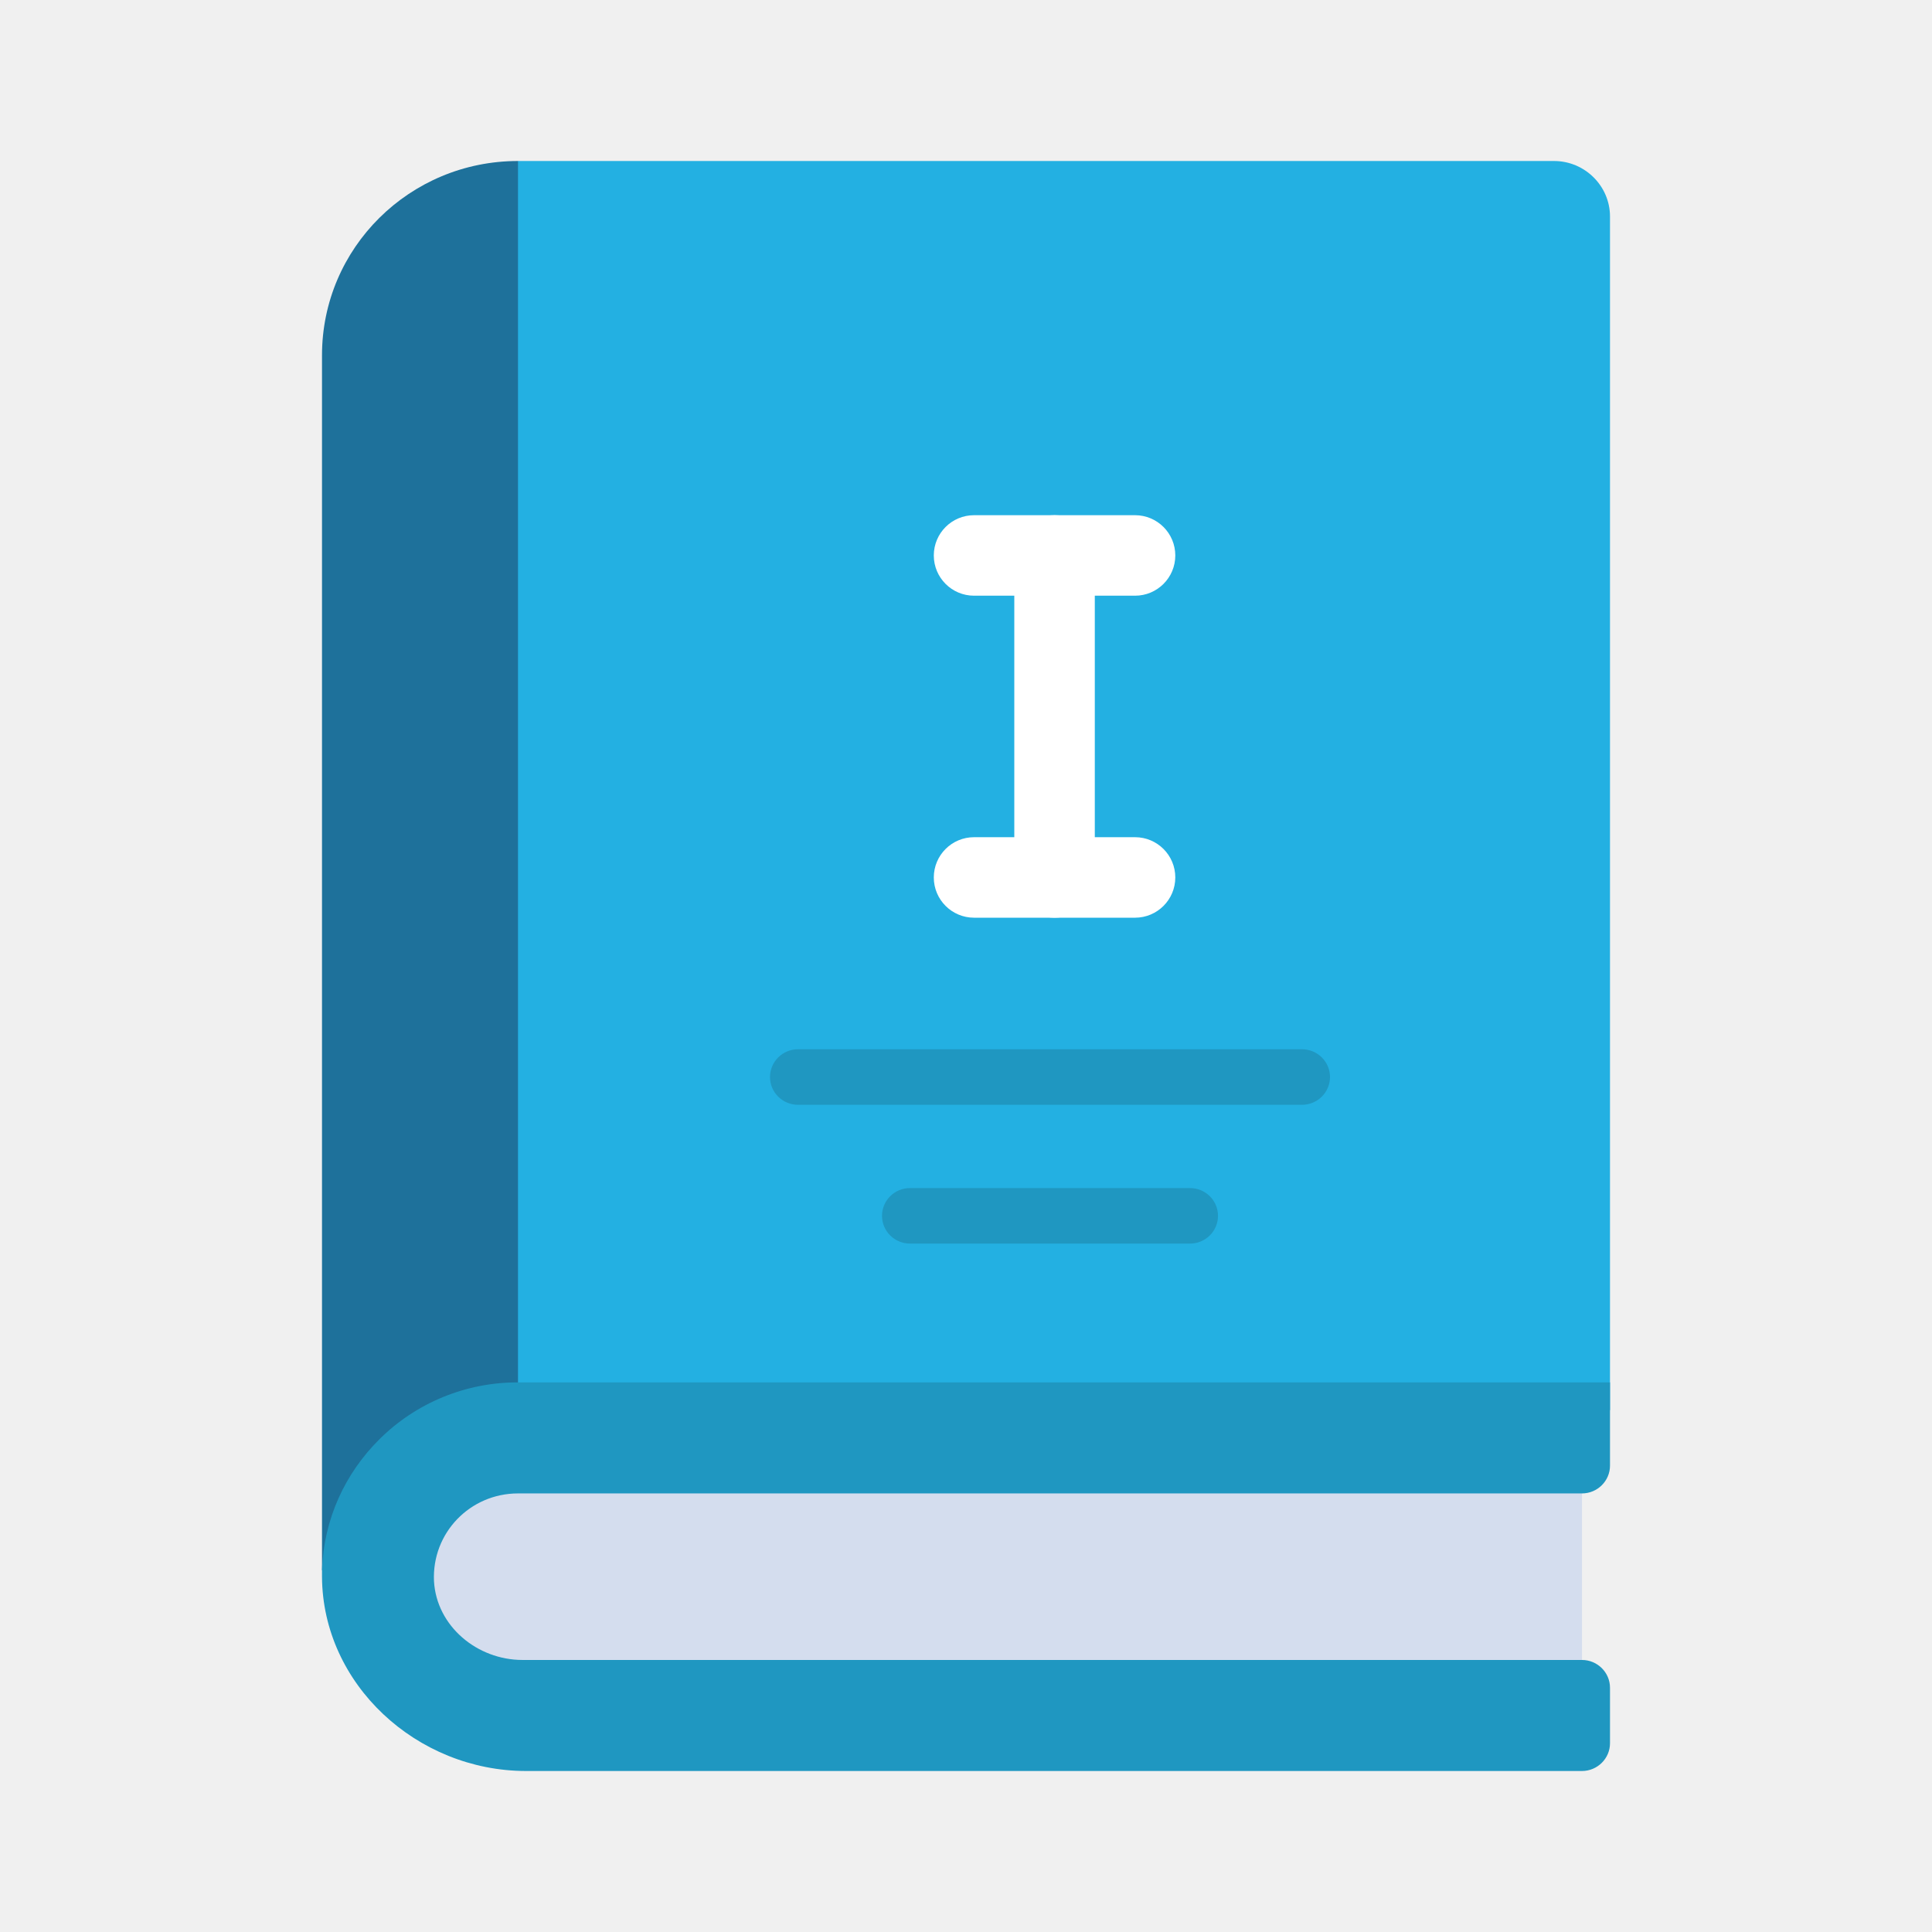
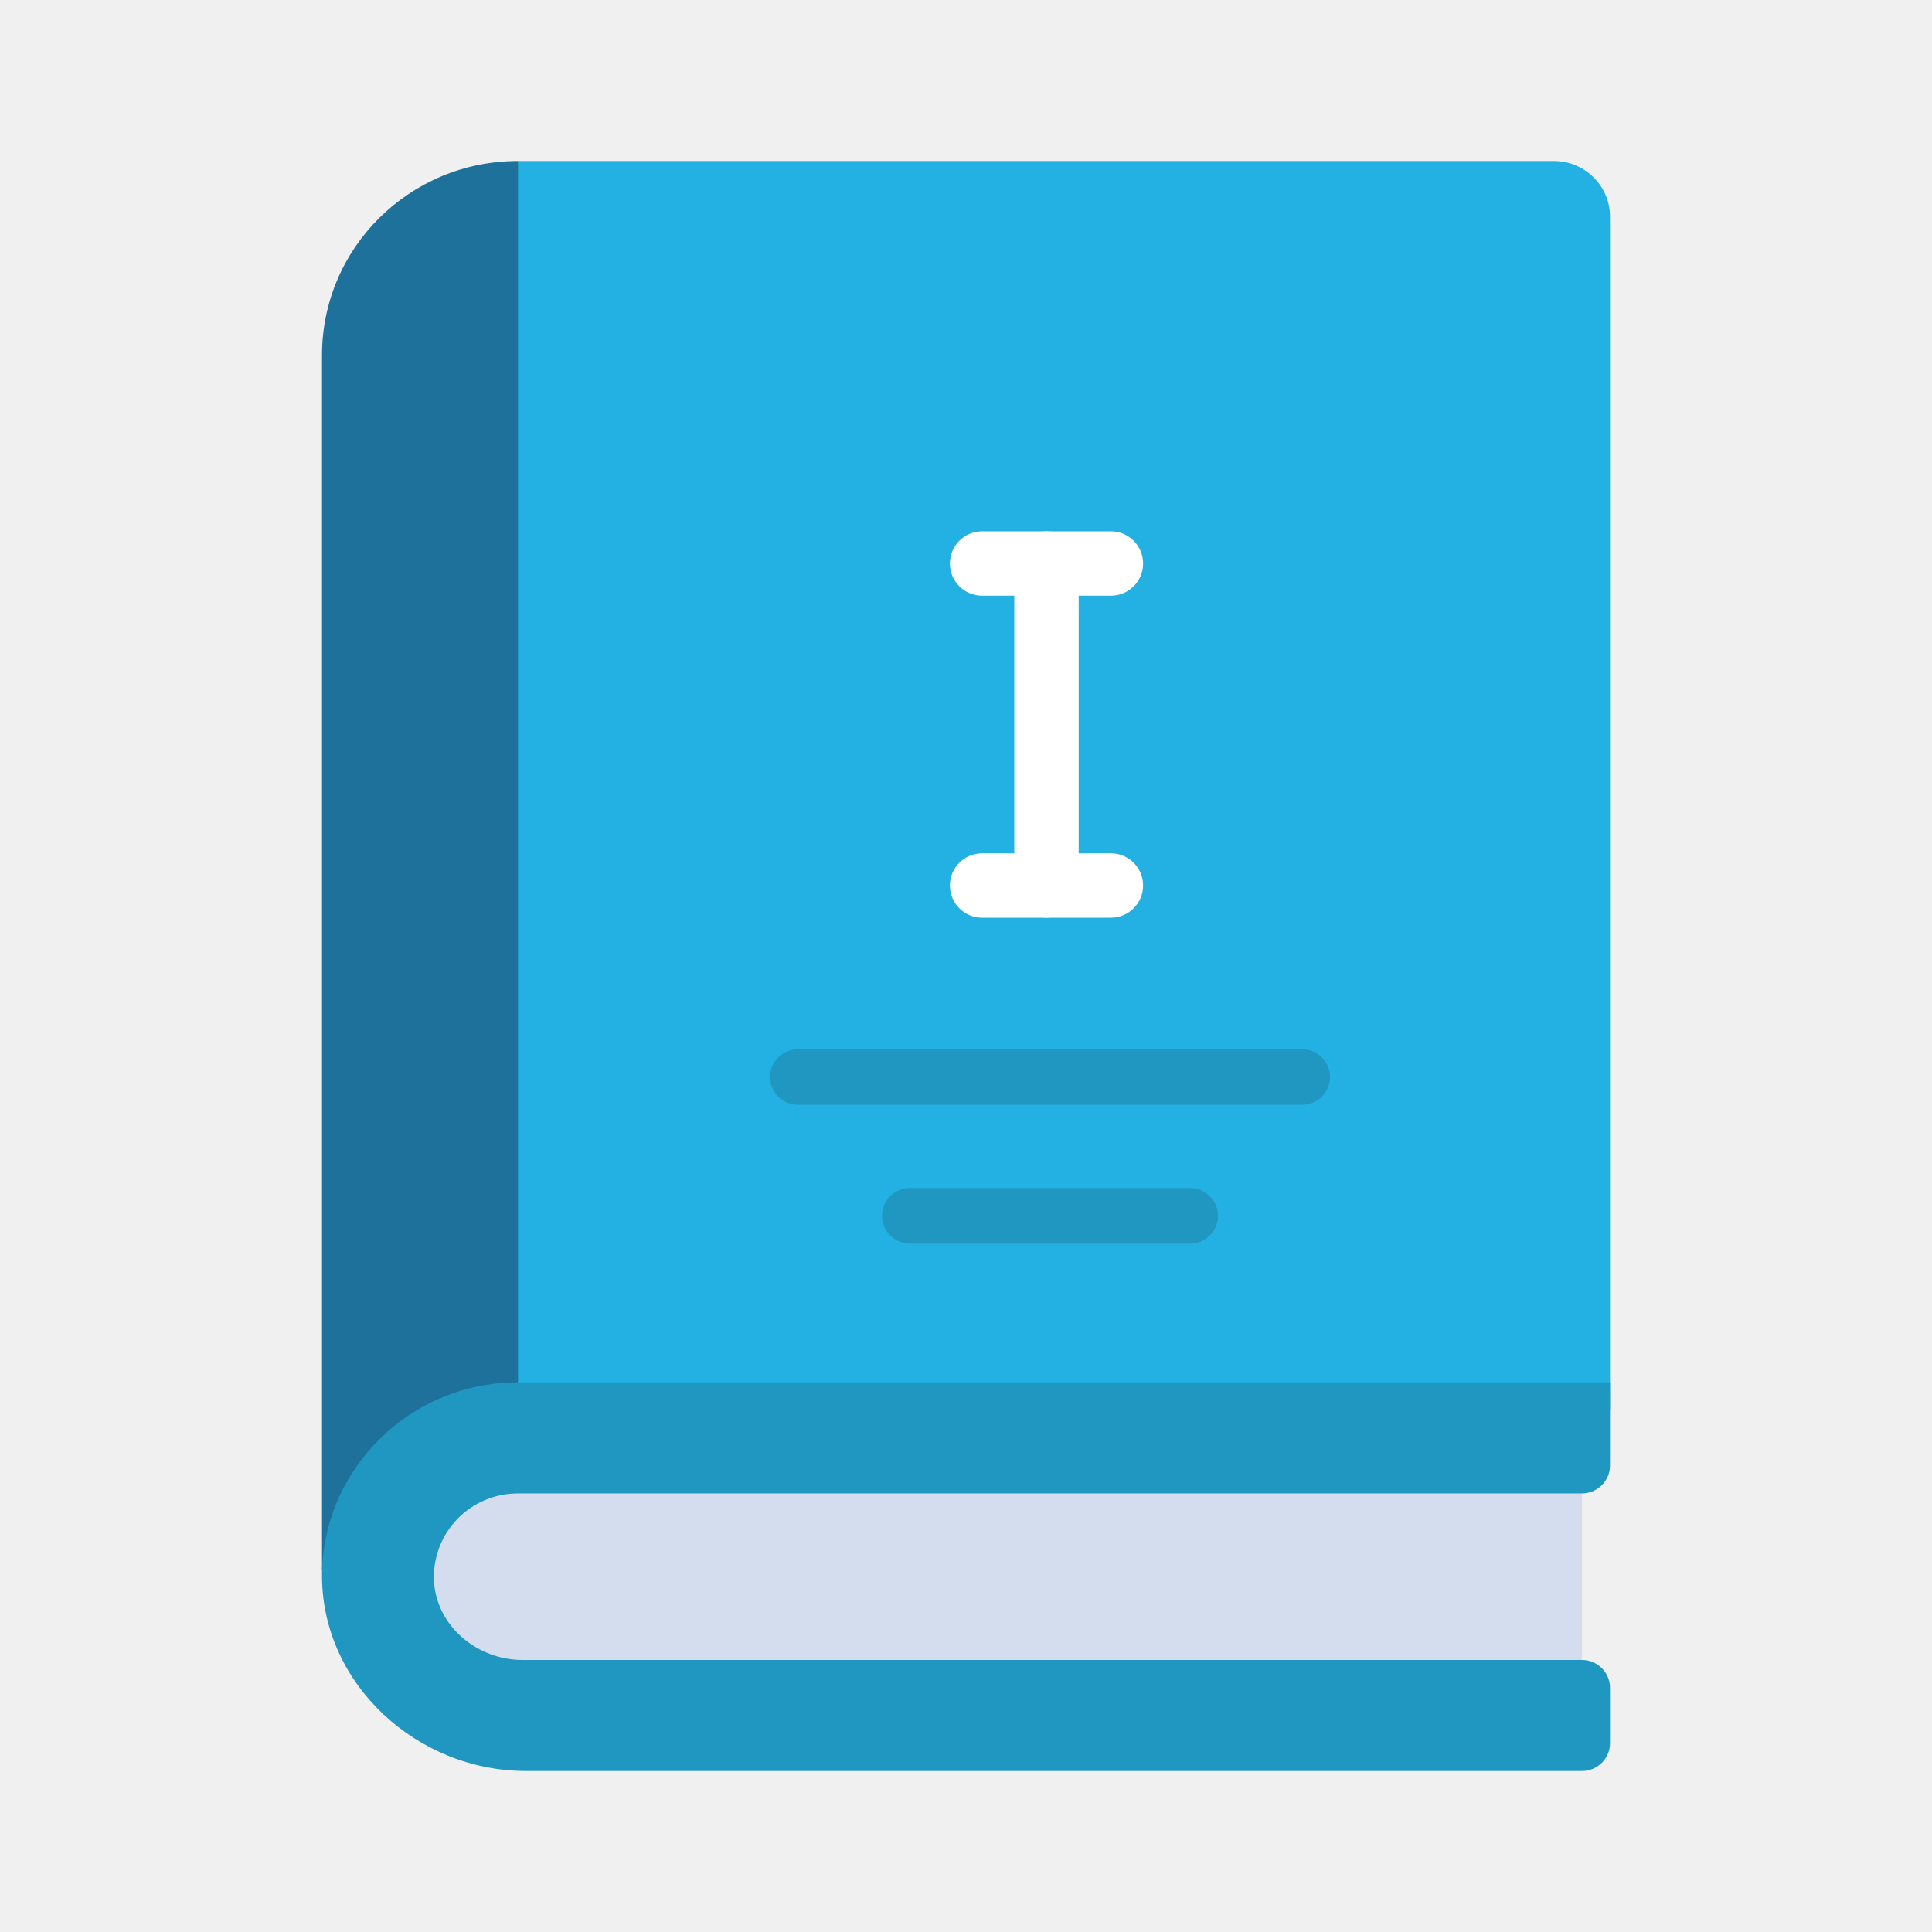
<svg xmlns="http://www.w3.org/2000/svg" width="120" height="120" viewBox="0 0 120 120" fill="none">
  <rect x="60" y="31.211" width="3.509" height="27.085" rx="1.754" fill="white" />
  <path d="M30.435 91.034H98.261V104.828H30.435C26.595 104.828 23.478 101.738 23.478 97.931C23.478 94.124 26.595 91.034 30.435 91.034Z" fill="#D4DDEE" />
  <path d="M20 97.534V22.069C20 15.397 25.444 10 32.174 10L33.913 11.724V84.138L32.174 87.586L20 97.534Z" fill="#1E719B" />
  <path d="M100 13.448V87.586H32.174V10H96.522C98.435 10 100 11.552 100 13.448Z" fill="#23B0E2" />
  <path d="M26.956 98.207C27.113 101 29.635 103.103 32.452 103.103H98.261C99.217 103.103 100 103.879 100 104.828V108.276C100 109.224 99.217 110 98.261 110H32.678C25.896 110 20.035 104.621 20 97.931V97.534C20.104 94.345 21.444 91.5 23.565 89.397C24.693 88.273 26.035 87.382 27.513 86.775C28.99 86.168 30.575 85.858 32.174 85.862H100V91.034C100 91.983 99.217 92.759 98.261 92.759H32.174C29.2 92.759 26.817 95.207 26.956 98.207Z" fill="#1F97C1" />
  <path d="M80.87 68.621H49.565C49.104 68.621 48.662 68.439 48.336 68.116C48.009 67.792 47.826 67.354 47.826 66.897C47.826 66.439 48.009 66.001 48.336 65.677C48.662 65.354 49.104 65.172 49.565 65.172H80.87C81.331 65.172 81.773 65.354 82.099 65.677C82.426 66.001 82.609 66.439 82.609 66.897C82.609 67.354 82.426 67.792 82.099 68.116C81.773 68.439 81.331 68.621 80.87 68.621ZM73.913 77.241H56.522C56.061 77.241 55.618 77.06 55.292 76.736C54.966 76.413 54.783 75.975 54.783 75.517C54.783 75.06 54.966 74.621 55.292 74.298C55.618 73.975 56.061 73.793 56.522 73.793H73.913C74.374 73.793 74.817 73.975 75.143 74.298C75.469 74.621 75.652 75.06 75.652 75.517C75.652 75.975 75.469 76.413 75.143 76.736C74.817 77.06 74.374 77.241 73.913 77.241Z" fill="#1F97C1" />
-   <rect x="63" y="32" width="5" height="25" rx="2.5" fill="white" />
-   <rect x="73" y="32" width="5" height="15" rx="2.5" transform="rotate(90 73 32)" fill="white" />
-   <rect x="73" y="52" width="5" height="15" rx="2.5" transform="rotate(90 73 52)" fill="white" />
+   <rect x="63" y="33" width="4" height="24" rx="2" fill="white" />
+   <rect x="71" y="33" width="4" height="12" rx="2" transform="rotate(90 71 33)" fill="white" />
+   <rect x="71" y="53" width="4" height="12" rx="2" transform="rotate(90 71 53)" fill="white" />
</svg>
